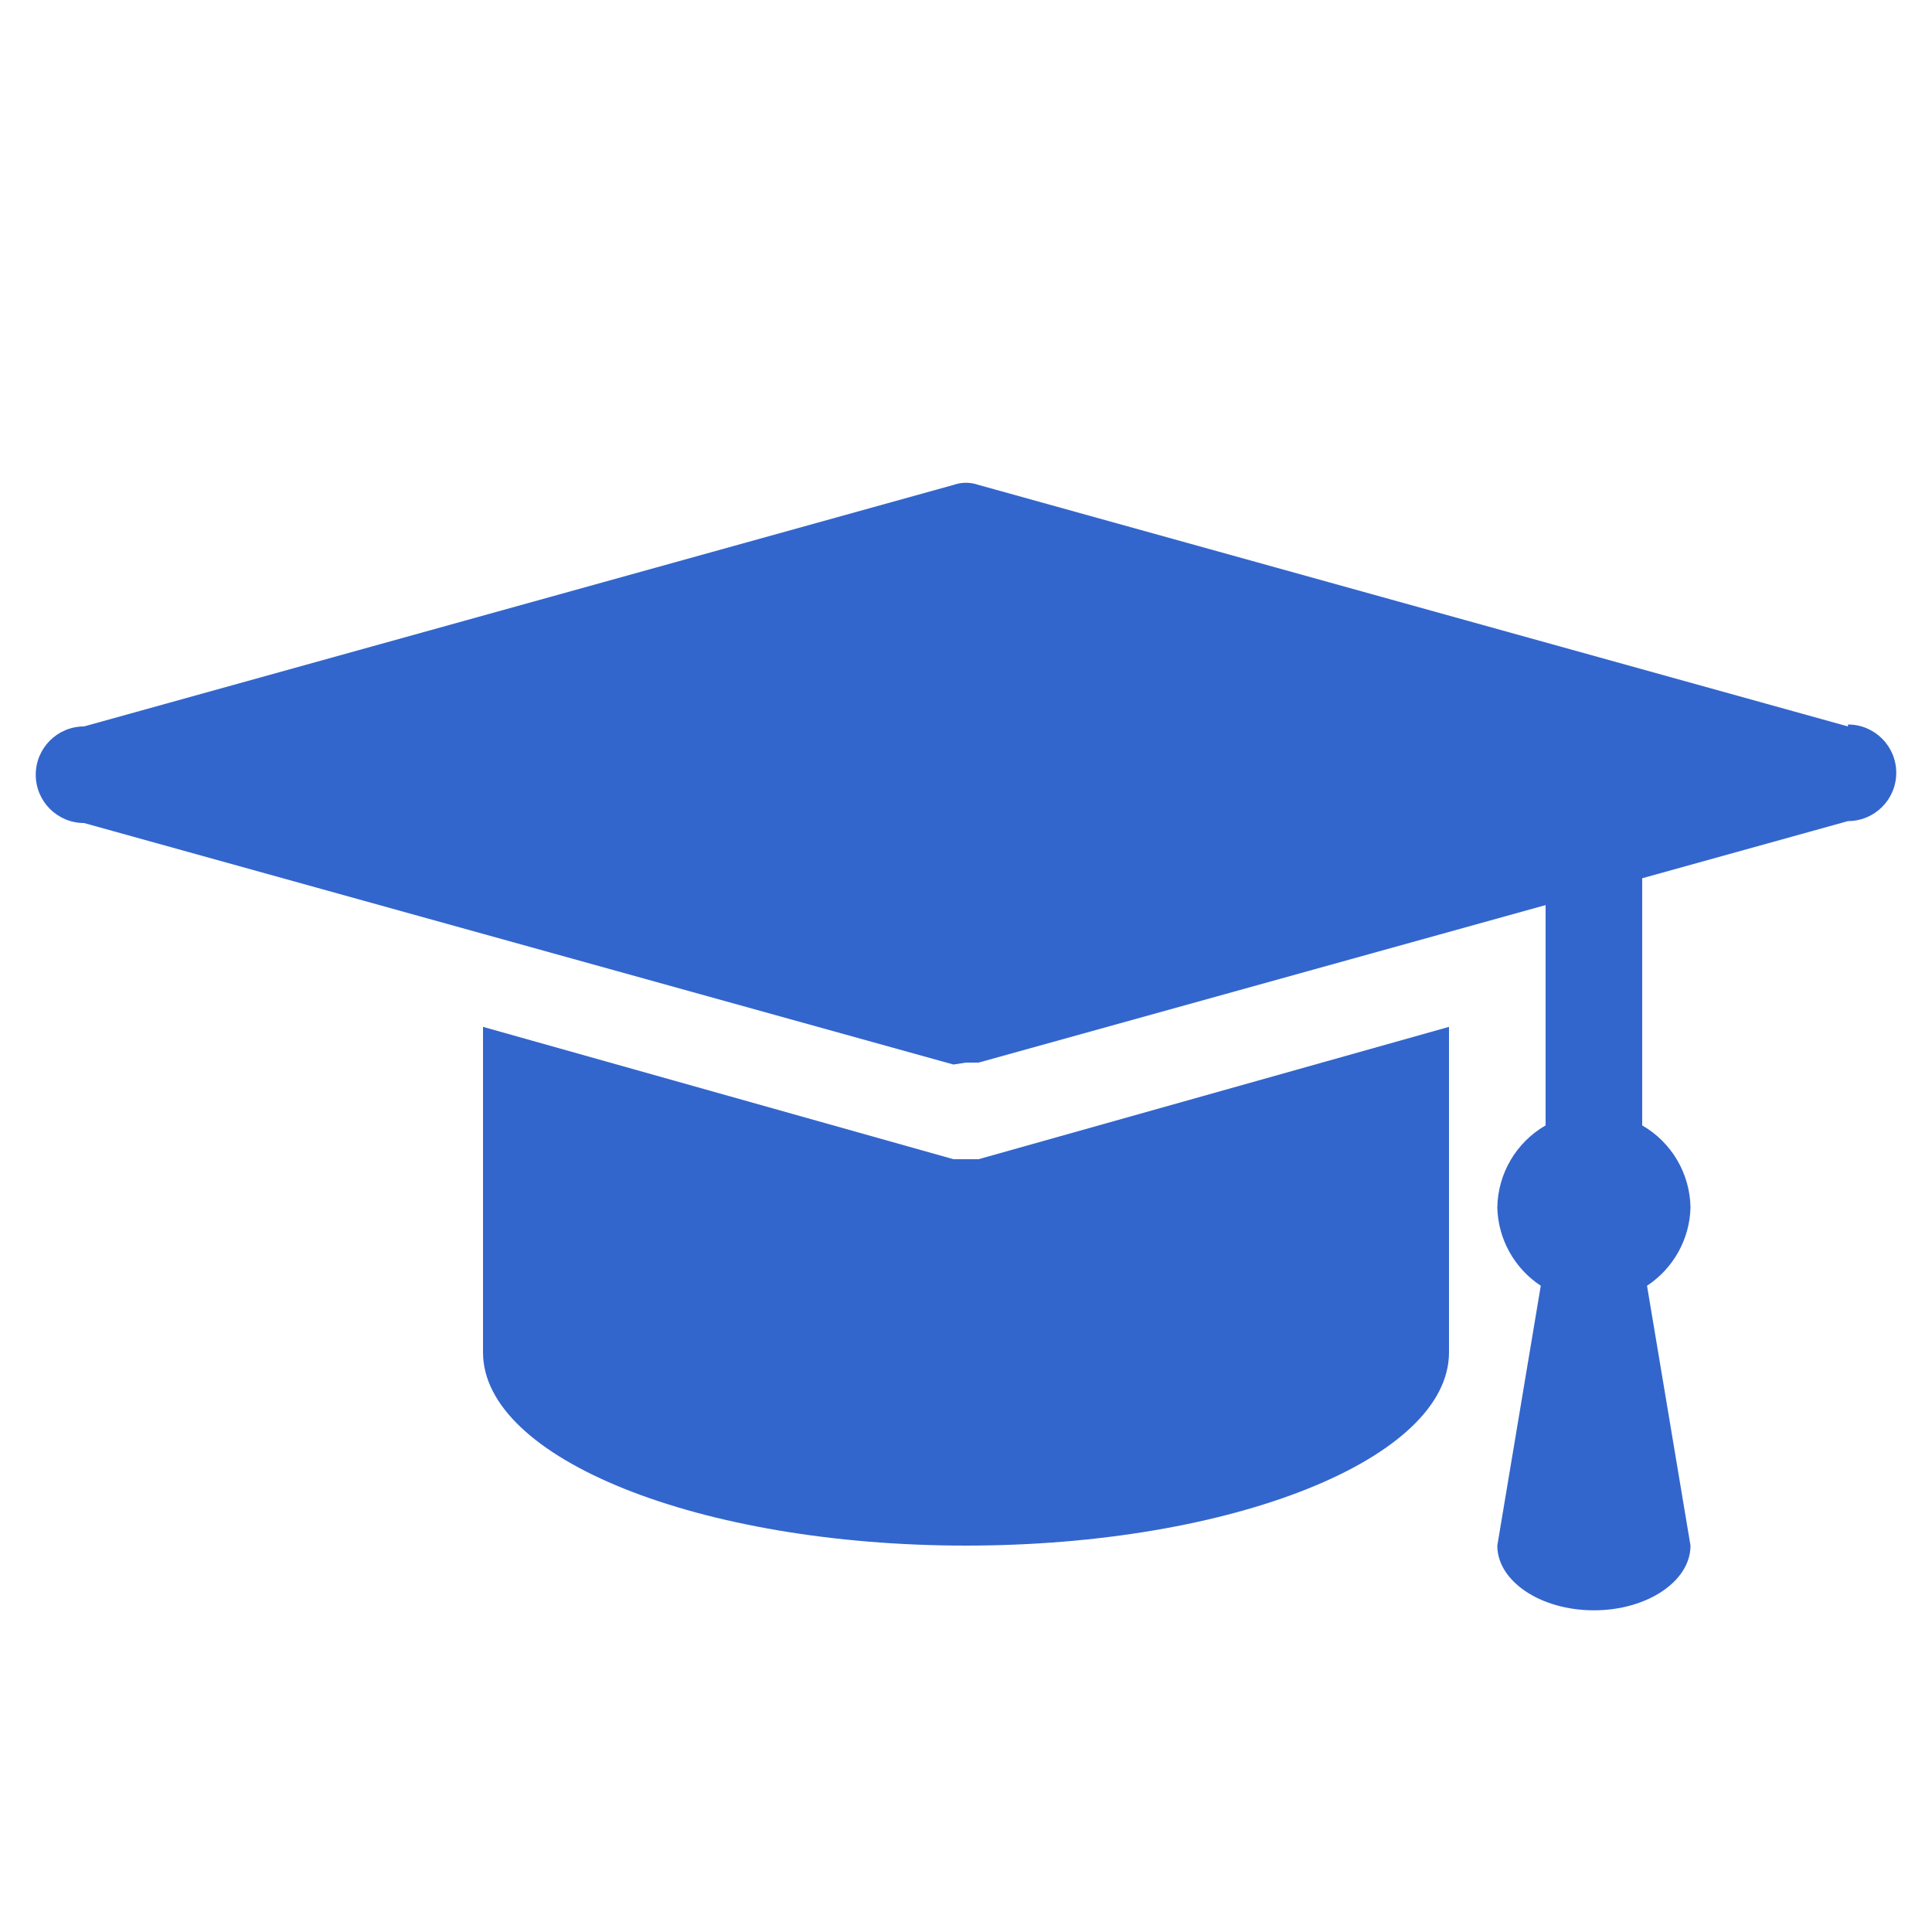
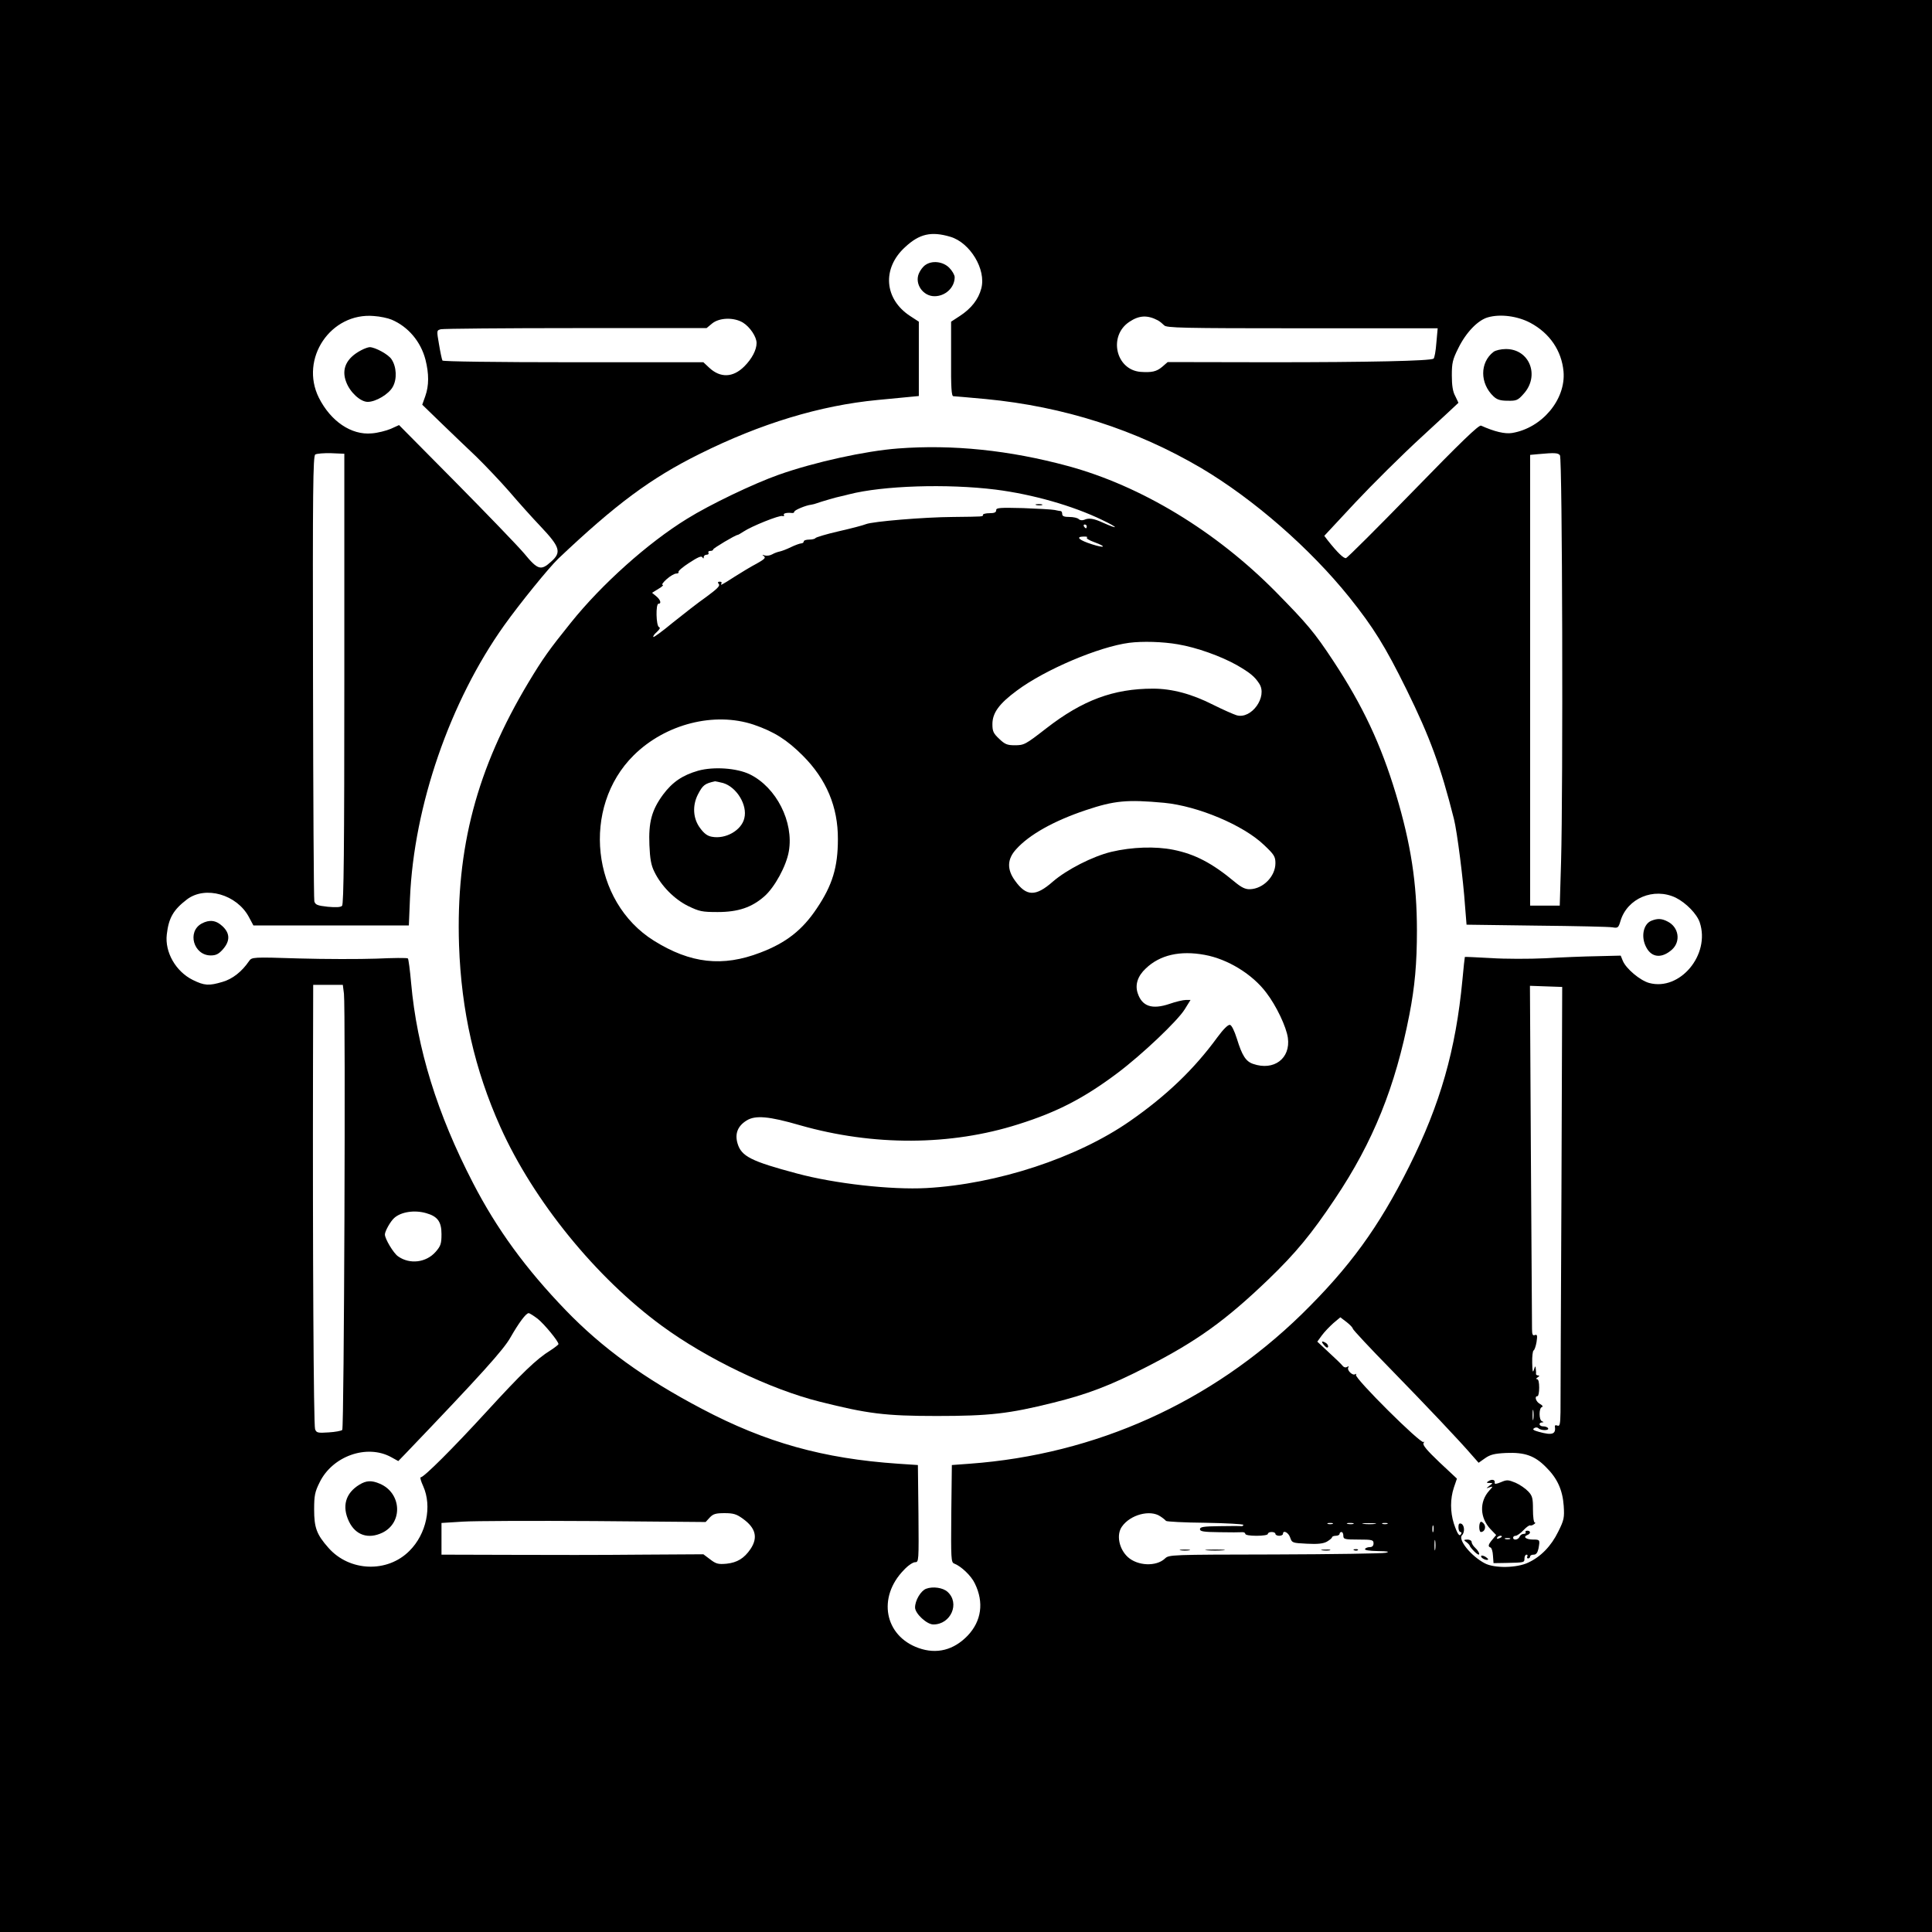
- <svg xmlns="http://www.w3.org/2000/svg" viewBox="2 2 20 20">
-   <path d="M12.13,14,12,14l-.13,0L7,12.63V16c0,1.1,2.24,2,5,2s5-.9,5-2V12.63Z" fill="#36c" />
-   <path d="M21.13,9.52l-9-2.5a.39.39,0,0,0-.26,0l-9,2.5a.5.5,0,0,0,0,1l9,2.5L12,13l.13,0,9-2.5a.5.5,0,0,0,0-1Z" fill="#36c" />
-   <path d="M19.5,14.5a1,1,0,0,0-.5-.85V10H18v3.65a1,1,0,0,0-.5.85,1,1,0,0,0,.45.81L17.5,18c0,.37.45.67,1,.67s1-.3,1-.67l-.45-2.69A1,1,0,0,0,19.5,14.5Z" fill="#36c" />
+ <svg xmlns="http://www.w3.org/2000/svg" version="1.0" width="1024pt" height="1024pt" viewBox="0 0 1024 1024" preserveAspectRatio="xMidYMid meet">
+   <g transform="translate(0,1024) scale(0.1,-0.1)" fill="#000000" stroke="none">
+     <path d="M0 5120 l0 -5120 5120 0 5120 0 0 5120 0 5120 -5120 0 -5120 0 0 -5120z m5037 3865 c105 -31 191 -174 164 -274 -15 -58 -54 -107 -114 -146 l-46 -30 0 -197 c-1 -152 2 -198 12 -198 6 0 84 -7 172 -15 415 -40 795 -162 1142 -366 278 -165 576 -425 785 -685 128 -160 190 -260 303 -489 125 -254 181 -408 251 -685 17 -66 50 -327 59 -462 4 -54 8 -98 8 -99 1 0 169 -2 372 -5 204 -2 384 -6 401 -9 29 -5 32 -3 43 34 36 120 176 179 293 123 54 -27 112 -86 127 -131 57 -171 -105 -365 -268 -321 -48 13 -123 76 -140 118 l-11 27 -123 -3 c-67 -1 -191 -6 -276 -11 -85 -4 -215 -4 -289 1 -74 4 -136 7 -138 6 -1 -2 -7 -57 -13 -123 -35 -369 -117 -657 -282 -987 -162 -324 -316 -535 -570 -784 -479 -467 -1091 -743 -1759 -792 l-95 -7 -3 -258 c-2 -238 -1 -258 15 -264 37 -14 91 -65 110 -106 49 -100 35 -199 -38 -276 -74 -77 -164 -100 -260 -66 -181 64 -220 269 -78 414 21 23 48 41 59 41 20 0 20 5 18 257 l-3 258 -105 7 c-396 27 -701 112 -1040 291 -306 161 -528 322 -722 523 -212 220 -365 430 -491 674 -190 367 -297 713 -328 1060 -6 69 -14 127 -17 130 -4 4 -79 3 -167 -1 -88 -3 -272 -3 -410 1 -248 8 -250 7 -265 -14 -38 -56 -88 -95 -140 -110 -73 -22 -97 -20 -158 10 -91 45 -149 148 -138 241 10 88 35 131 107 186 98 74 264 26 328 -93 l24 -45 412 0 412 0 6 145 c21 489 212 1042 499 1445 85 119 237 306 287 354 305 289 491 427 749 555 323 161 639 257 943 286 63 6 138 13 167 16 l52 5 0 197 0 197 -46 30 c-138 90 -150 253 -27 365 76 71 139 85 240 55z m-2962 -439 c88 -37 155 -116 180 -212 19 -75 19 -138 -1 -194 l-16 -45 98 -95 c55 -53 139 -134 188 -180 48 -47 127 -130 175 -185 47 -55 122 -139 167 -186 102 -108 111 -136 56 -185 -55 -50 -71 -46 -145 44 -36 42 -200 212 -364 378 l-298 301 -44 -20 c-24 -10 -70 -22 -101 -24 -108 -10 -217 64 -280 189 -103 207 63 453 292 433 32 -2 74 -11 93 -19z m4062 -4 c11 -6 25 -18 33 -26 11 -14 93 -16 731 -16 l719 0 -7 -77 c-3 -43 -10 -81 -15 -84 -19 -12 -340 -19 -866 -19 l-543 1 -30 -26 c-30 -25 -55 -30 -114 -26 -132 11 -172 192 -58 266 51 34 95 36 150 7z m1974 -13 c103 -55 166 -148 176 -258 13 -148 -114 -300 -273 -326 -37 -6 -93 7 -164 39 -12 5 -109 -89 -359 -346 -189 -194 -349 -354 -357 -356 -12 -3 -46 30 -96 93 l-19 25 163 175 c90 96 250 255 356 352 105 97 192 177 192 178 0 1 -8 17 -17 36 -13 23 -18 57 -18 109 0 66 4 84 34 144 41 84 104 149 157 164 66 19 157 7 225 -29z m-4173 1 c37 -23 72 -75 72 -108 0 -37 -25 -84 -65 -124 -60 -60 -127 -62 -186 -7 l-31 29 -688 0 c-417 0 -691 4 -695 9 -3 6 -11 43 -18 85 -13 75 -13 75 10 81 13 3 335 6 716 6 l692 0 30 25 c39 31 115 33 163 4z m-2113 -1887 c0 -899 -3 -1195 -12 -1204 -8 -8 -32 -9 -76 -5 -56 6 -66 11 -71 29 -3 12 -6 548 -7 1191 -2 988 0 1169 12 1177 8 5 46 8 84 7 l70 -3 0 -1192z m6443 1184 c13 -15 17 -1765 6 -2154 l-7 -233 -79 0 -78 0 0 1194 0 1195 43 4 c87 8 105 7 115 -6z m-6445 -2854 c9 -81 1 -2303 -9 -2312 -5 -5 -38 -11 -72 -13 -58 -4 -65 -2 -72 17 -8 20 -13 960 -11 1928 l1 427 79 0 78 0 6 -47z m6453 -1051 c-3 -598 -5 -1122 -5 -1166 -1 -65 -4 -77 -16 -72 -8 3 -14 2 -14 -2 7 -44 -13 -51 -85 -31 -29 8 -35 13 -25 19 8 6 18 5 23 0 13 -13 59 -13 51 0 -3 6 -15 10 -26 10 -21 0 -27 19 -6 21 10 0 10 2 0 6 -17 6 -17 70 -1 75 8 3 4 9 -10 17 -21 11 -31 41 -13 41 5 0 9 20 9 45 0 28 -4 45 -11 45 -7 0 -6 4 3 10 10 6 11 10 2 10 -6 0 -11 3 -11 8 1 4 0 16 -1 27 -2 17 -3 17 -10 -5 -6 -19 -8 -9 -9 37 -1 34 3 63 7 65 5 2 12 22 16 45 5 35 4 41 -9 37 -11 -5 -15 3 -15 32 0 22 -3 439 -6 929 l-5 890 85 -3 86 -3 -4 -1087z m-6017 -112 c60 -17 81 -45 81 -111 0 -51 -4 -63 -31 -94 -50 -57 -137 -68 -199 -24 -24 16 -70 93 -70 116 0 17 29 69 49 87 36 33 108 44 170 26z m591 -560 c35 -28 110 -119 110 -134 0 -3 -19 -18 -42 -33 -75 -46 -154 -123 -340 -326 -177 -193 -331 -347 -348 -347 -5 0 1 -21 13 -47 48 -107 17 -254 -73 -343 -117 -118 -318 -110 -429 16 -63 71 -76 107 -76 204 0 73 4 93 29 143 68 140 251 204 379 134 l38 -21 33 34 c408 426 525 556 562 622 44 77 82 128 96 128 5 0 27 -14 48 -30z m4320 -52 c0 -5 91 -103 203 -217 186 -191 362 -376 434 -460 l30 -34 34 24 c27 19 49 25 112 28 98 4 151 -14 211 -75 60 -59 88 -121 94 -205 4 -63 2 -75 -29 -137 -37 -76 -92 -133 -159 -164 -60 -29 -179 -31 -230 -4 -73 38 -144 126 -121 149 16 16 13 54 -4 61 -11 4 -15 -1 -15 -19 0 -14 5 -25 11 -25 5 0 7 -5 3 -11 -9 -15 -19 -1 -38 55 -20 63 -20 132 0 192 l16 47 -93 87 c-65 62 -90 91 -84 101 5 8 4 11 0 6 -14 -12 -368 340 -358 356 3 6 1 7 -5 3 -14 -8 -44 22 -36 36 5 7 2 8 -6 3 -8 -5 -18 -2 -24 6 -6 8 -39 40 -73 71 l-61 57 24 33 c13 18 41 47 61 65 l37 31 33 -25 c18 -14 33 -30 33 -35z m957 -480 c-2 -13 -4 -3 -4 22 0 25 2 35 4 23 2 -13 2 -33 0 -45z m-4189 -528 c68 -49 80 -100 40 -160 -34 -50 -71 -72 -127 -78 -44 -4 -56 -1 -87 23 l-36 27 -336 -2 c-185 -2 -498 -2 -694 -1 l-358 1 0 84 0 84 113 7 c61 4 376 5 699 3 l588 -5 22 24 c18 19 32 23 78 23 47 0 64 -5 98 -30z m2212 13 c14 -9 27 -20 30 -24 3 -4 96 -9 208 -10 111 -2 202 -7 202 -11 0 -5 -6 -8 -12 -7 -7 1 -59 1 -115 0 -84 -1 -103 -4 -103 -16 0 -12 19 -15 103 -16 56 -1 110 -1 120 0 9 1 17 -3 17 -8 0 -7 24 -11 60 -11 33 0 60 4 60 10 0 6 9 10 20 10 11 0 20 -4 20 -10 0 -5 9 -10 20 -10 11 0 20 5 20 10 0 22 29 8 38 -19 10 -29 12 -29 89 -33 56 -3 86 0 106 11 15 9 27 19 27 23 0 4 9 8 20 8 11 0 20 5 20 10 0 6 5 10 10 10 6 0 10 -9 10 -20 0 -18 7 -20 80 -20 73 0 80 -2 80 -20 0 -13 -7 -20 -19 -20 -11 0 -23 -4 -26 -10 -4 -6 21 -10 67 -11 55 -1 66 -3 43 -9 -16 -4 -282 -8 -589 -9 -556 -1 -560 -1 -582 -22 -46 -43 -144 -39 -196 8 -47 43 -62 118 -32 161 44 64 150 92 204 55z m913 -40 c-7 -2 -19 -2 -25 0 -7 3 -2 5 12 5 14 0 19 -2 13 -5z m110 0 c-7 -2 -21 -2 -30 0 -10 3 -4 5 12 5 17 0 24 -2 18 -5z m115 0 c-15 -2 -42 -2 -60 0 -18 2 -6 4 27 4 33 0 48 -2 33 -4z m65 0 c-7 -2 -19 -2 -25 0 -7 3 -2 5 12 5 14 0 19 -2 13 -5z m244 -40 c-3 -10 -5 -4 -5 12 0 17 2 24 5 18 2 -7 2 -21 0 -30z m10 -95 c-2 -13 -4 -3 -4 22 0 25 2 35 4 23 2 -13 2 -33 0 -45z" />
+     <path d="M4904 8835 c-12 -8 -27 -28 -34 -45 -23 -55 22 -120 83 -120 58 0 107 46 107 101 0 11 -13 34 -29 50 -33 33 -91 40 -127 14z" />
+     <path d="M4760 7863 c-173 -13 -442 -72 -632 -139 -133 -47 -365 -158 -487 -234 -208 -128 -453 -348 -615 -550 -115 -143 -148 -189 -225 -317 -274 -457 -385 -877 -368 -1393 12 -348 83 -660 219 -963 176 -392 507 -799 857 -1055 236 -173 575 -336 835 -401 254 -64 347 -76 621 -76 280 0 383 12 616 70 182 45 303 91 494 189 270 138 422 248 649 466 143 138 226 238 351 425 203 302 321 596 395 977 29 149 40 272 40 446 0 251 -32 459 -111 722 -80 266 -177 471 -331 705 -102 155 -140 199 -306 368 -317 321 -714 562 -1102 667 -310 84 -611 115 -900 93z m517 -218 c196 -25 408 -85 565 -161 88 -42 90 -53 3 -14 -48 22 -74 26 -98 15 -11 -4 -23 -3 -30 4 -6 6 -28 11 -49 11 -27 0 -38 4 -38 15 0 8 -3 15 -7 16 -5 0 -19 3 -33 6 -14 3 -89 7 -167 10 -124 3 -143 2 -143 -11 0 -12 -10 -16 -35 -16 -19 0 -35 -4 -35 -8 0 -11 5 -10 -158 -12 -157 -1 -427 -24 -462 -38 -14 -6 -79 -23 -145 -38 -66 -15 -121 -32 -123 -36 -2 -4 -17 -8 -33 -8 -16 0 -29 -4 -29 -10 0 -5 -6 -10 -13 -10 -7 0 -32 -9 -55 -20 -22 -11 -49 -21 -59 -23 -10 -2 -28 -8 -40 -15 -12 -7 -30 -9 -40 -6 -14 5 -15 4 -4 -4 11 -8 3 -16 -38 -39 -29 -15 -82 -47 -118 -70 -68 -44 -78 -49 -69 -35 3 5 -1 9 -9 9 -11 0 -12 -4 -5 -13 8 -9 -10 -26 -67 -68 -43 -30 -122 -92 -177 -136 -54 -45 -101 -79 -103 -76 -3 3 5 15 18 26 16 15 20 23 12 26 -16 7 -18 124 -3 124 17 0 11 21 -12 40 l-22 18 34 21 c19 11 29 21 22 21 -7 0 3 14 21 30 19 17 42 30 51 30 10 0 15 4 12 8 -3 5 23 27 57 49 43 28 64 38 69 30 6 -9 8 -9 8 1 0 6 7 12 16 12 8 0 12 5 9 10 -3 6 1 10 9 10 9 0 16 3 16 8 0 6 117 76 130 77 3 0 16 8 30 17 43 29 193 89 207 83 8 -2 11 0 8 5 -6 9 14 14 43 11 6 -1 12 2 12 7 0 8 61 34 90 37 8 1 22 5 30 8 18 7 111 34 125 36 6 1 26 6 45 11 180 46 519 57 777 25z m483 -195 c0 -5 -2 -10 -4 -10 -3 0 -8 5 -11 10 -3 6 -1 10 4 10 6 0 11 -4 11 -10z m1 -59 c-6 -4 12 -15 40 -25 66 -24 56 -33 -13 -11 -69 22 -88 40 -47 41 17 1 26 -2 20 -5z m482 -566 c101 -17 228 -63 312 -110 71 -41 95 -61 119 -98 46 -69 -41 -191 -120 -168 -16 5 -71 29 -123 55 -114 58 -219 86 -320 86 -209 0 -373 -61 -565 -210 -112 -87 -118 -90 -168 -90 -39 0 -52 5 -82 34 -31 29 -36 40 -36 78 0 59 35 108 130 178 149 111 434 232 595 253 70 9 178 6 258 -8z m-2248 -426 c108 -37 176 -80 260 -164 125 -125 187 -272 186 -443 0 -148 -29 -244 -112 -367 -76 -114 -162 -182 -299 -234 -200 -77 -370 -58 -564 63 -332 207 -386 707 -107 983 168 166 427 232 636 162z m2175 -414 c178 -17 420 -118 530 -224 53 -50 60 -61 60 -96 0 -70 -65 -136 -135 -138 -24 -1 -45 9 -81 39 -120 100 -211 147 -325 170 -95 19 -219 15 -329 -11 -99 -24 -236 -94 -310 -158 -91 -80 -140 -79 -200 5 -44 60 -42 115 6 167 69 77 199 150 369 207 152 51 219 57 415 39z m215 -806 c122 -22 254 -103 327 -201 53 -69 106 -181 114 -239 15 -109 -74 -176 -184 -138 -39 13 -59 45 -86 133 -14 44 -28 72 -37 74 -10 2 -35 -23 -66 -65 -124 -170 -270 -310 -464 -445 -280 -195 -703 -334 -1079 -355 -186 -10 -484 23 -685 77 -244 65 -296 91 -316 160 -15 51 1 92 48 121 46 29 118 23 283 -25 389 -111 799 -109 1157 5 207 65 349 139 525 271 132 99 319 277 357 338 l31 50 -25 0 c-14 0 -53 -9 -87 -21 -92 -31 -145 -13 -168 57 -15 45 0 91 43 131 75 72 182 96 312 72z" />
+     <path d="M5493 7563 c9 -2 23 -2 30 0 6 3 -1 5 -18 5 -16 0 -22 -2 -12 -5z" />
+     <path d="M3700 6155 c-83 -24 -136 -60 -186 -127 -60 -82 -77 -146 -72 -267 3 -73 9 -107 26 -141 36 -75 106 -146 179 -182 60 -29 74 -32 157 -32 109 0 181 25 247 83 55 48 117 162 130 239 27 155 -66 339 -207 408 -68 33 -191 42 -274 19z m132 -65 c72 -21 131 -117 113 -187 -15 -64 -99 -112 -172 -98 -24 4 -42 18 -63 47 -37 50 -41 118 -11 177 26 50 36 58 91 70 3 0 21 -4 42 -9z" />
+     <path d="M8753 5360 c-43 -17 -57 -85 -28 -140 29 -57 84 -61 138 -12 46 43 35 117 -23 147 -32 17 -54 18 -87 5z" />
+     <path d="M1069 5345 c-79 -43 -43 -169 48 -169 27 0 42 7 64 32 39 44 39 85 -2 123 -34 32 -69 36 -110 14z" />
+     <path d="M4908 1819 c-28 -11 -58 -62 -58 -99 0 -32 62 -90 97 -90 93 0 142 113 75 173 -24 22 -78 30 -114 16z" />
+     <path d="M1915 8384 c-79 -41 -107 -100 -80 -169 20 -54 75 -105 114 -105 43 0 112 41 133 80 23 41 20 106 -7 146 -16 25 -85 63 -115 64 -8 0 -28 -7 -45 -16z" />
+     <path d="M7916 8375 c-73 -56 -73 -167 0 -236 18 -17 36 -23 75 -23 46 -1 54 2 84 36 88 96 32 239 -94 238 -25 0 -55 -7 -65 -15z" />
+     <path d="M1905 2371 c-74 -45 -94 -115 -55 -196 35 -72 102 -94 176 -59 111 53 103 211 -13 260 -44 19 -72 17 -108 -5z" />
+     <path d="M7018 3110 c10 -12 18 -16 21 -9 2 6 -3 15 -10 20 -24 15 -29 10 -11 -11z" />
+     <path d="M7890 2390 c-13 -8 -12 -10 4 -10 20 0 20 0 0 -15 -19 -15 -19 -15 1 -8 19 6 19 5 -2 -18 -53 -59 -50 -144 8 -205 l29 -30 -20 -24 c-22 -26 -25 -37 -10 -42 6 -2 12 -21 13 -43 l3 -40 64 1 c100 2 100 2 100 24 0 11 5 20 11 20 5 0 7 -4 4 -10 -3 -5 -1 -10 4 -10 6 0 11 5 11 10 0 6 8 10 19 10 13 0 20 10 25 31 9 48 8 49 -28 49 -37 0 -56 14 -31 24 19 7 19 23 0 23 -8 0 -12 -4 -9 -9 3 -4 -2 -8 -11 -8 -8 0 -18 -7 -21 -15 -7 -17 -34 -21 -34 -5 0 6 6 10 13 10 7 0 26 13 42 30 15 16 31 27 35 25 3 -2 12 0 20 6 8 5 10 9 5 9 -6 0 -10 30 -10 69 0 60 -3 73 -25 96 -14 15 -44 36 -67 46 -39 16 -46 17 -78 3 -24 -10 -34 -11 -33 -3 4 16 -14 21 -32 9z m70 -294 c0 -2 -7 -7 -16 -10 -8 -3 -12 -2 -9 4 6 10 25 14 25 6z m43 -13 c-7 -2 -19 -2 -25 0 -7 3 -2 5 12 5 14 0 19 -2 13 -5z" />
+     <path d="M7847 2173 c-10 -10 -8 -53 2 -53 19 0 29 25 17 42 -7 10 -16 15 -19 11z" />
+     <path d="M7773 2066 c9 -7 17 -16 17 -19 0 -3 11 -17 25 -31 14 -14 25 -20 25 -12 0 7 -9 21 -20 31 -11 10 -20 24 -20 32 0 7 -10 13 -22 13 -21 -1 -22 -2 -5 -14z" />
+     <path d="M7850 1991 c0 -10 30 -24 37 -17 3 2 -5 9 -16 16 -12 6 -21 7 -21 1z" />
+     <path d="M6258 2023 c12 -2 32 -2 45 0 12 2 2 4 -23 4 -25 0 -35 -2 -22 -4z" />
+     <path d="M6398 2023 c23 -2 61 -2 85 0 23 2 4 4 -43 4 -47 0 -66 -2 -42 -4z" />
+     <path d="M7008 2023 c12 -2 30 -2 40 0 9 3 -1 5 -23 4 -22 0 -30 -2 -17 -4z" />
+     <path d="M7178 2023 c7 -3 16 -2 19 1 4 3 -2 6 -13 5 -11 0 -14 -3 -6 -6z" />
+   </g>
</svg>
